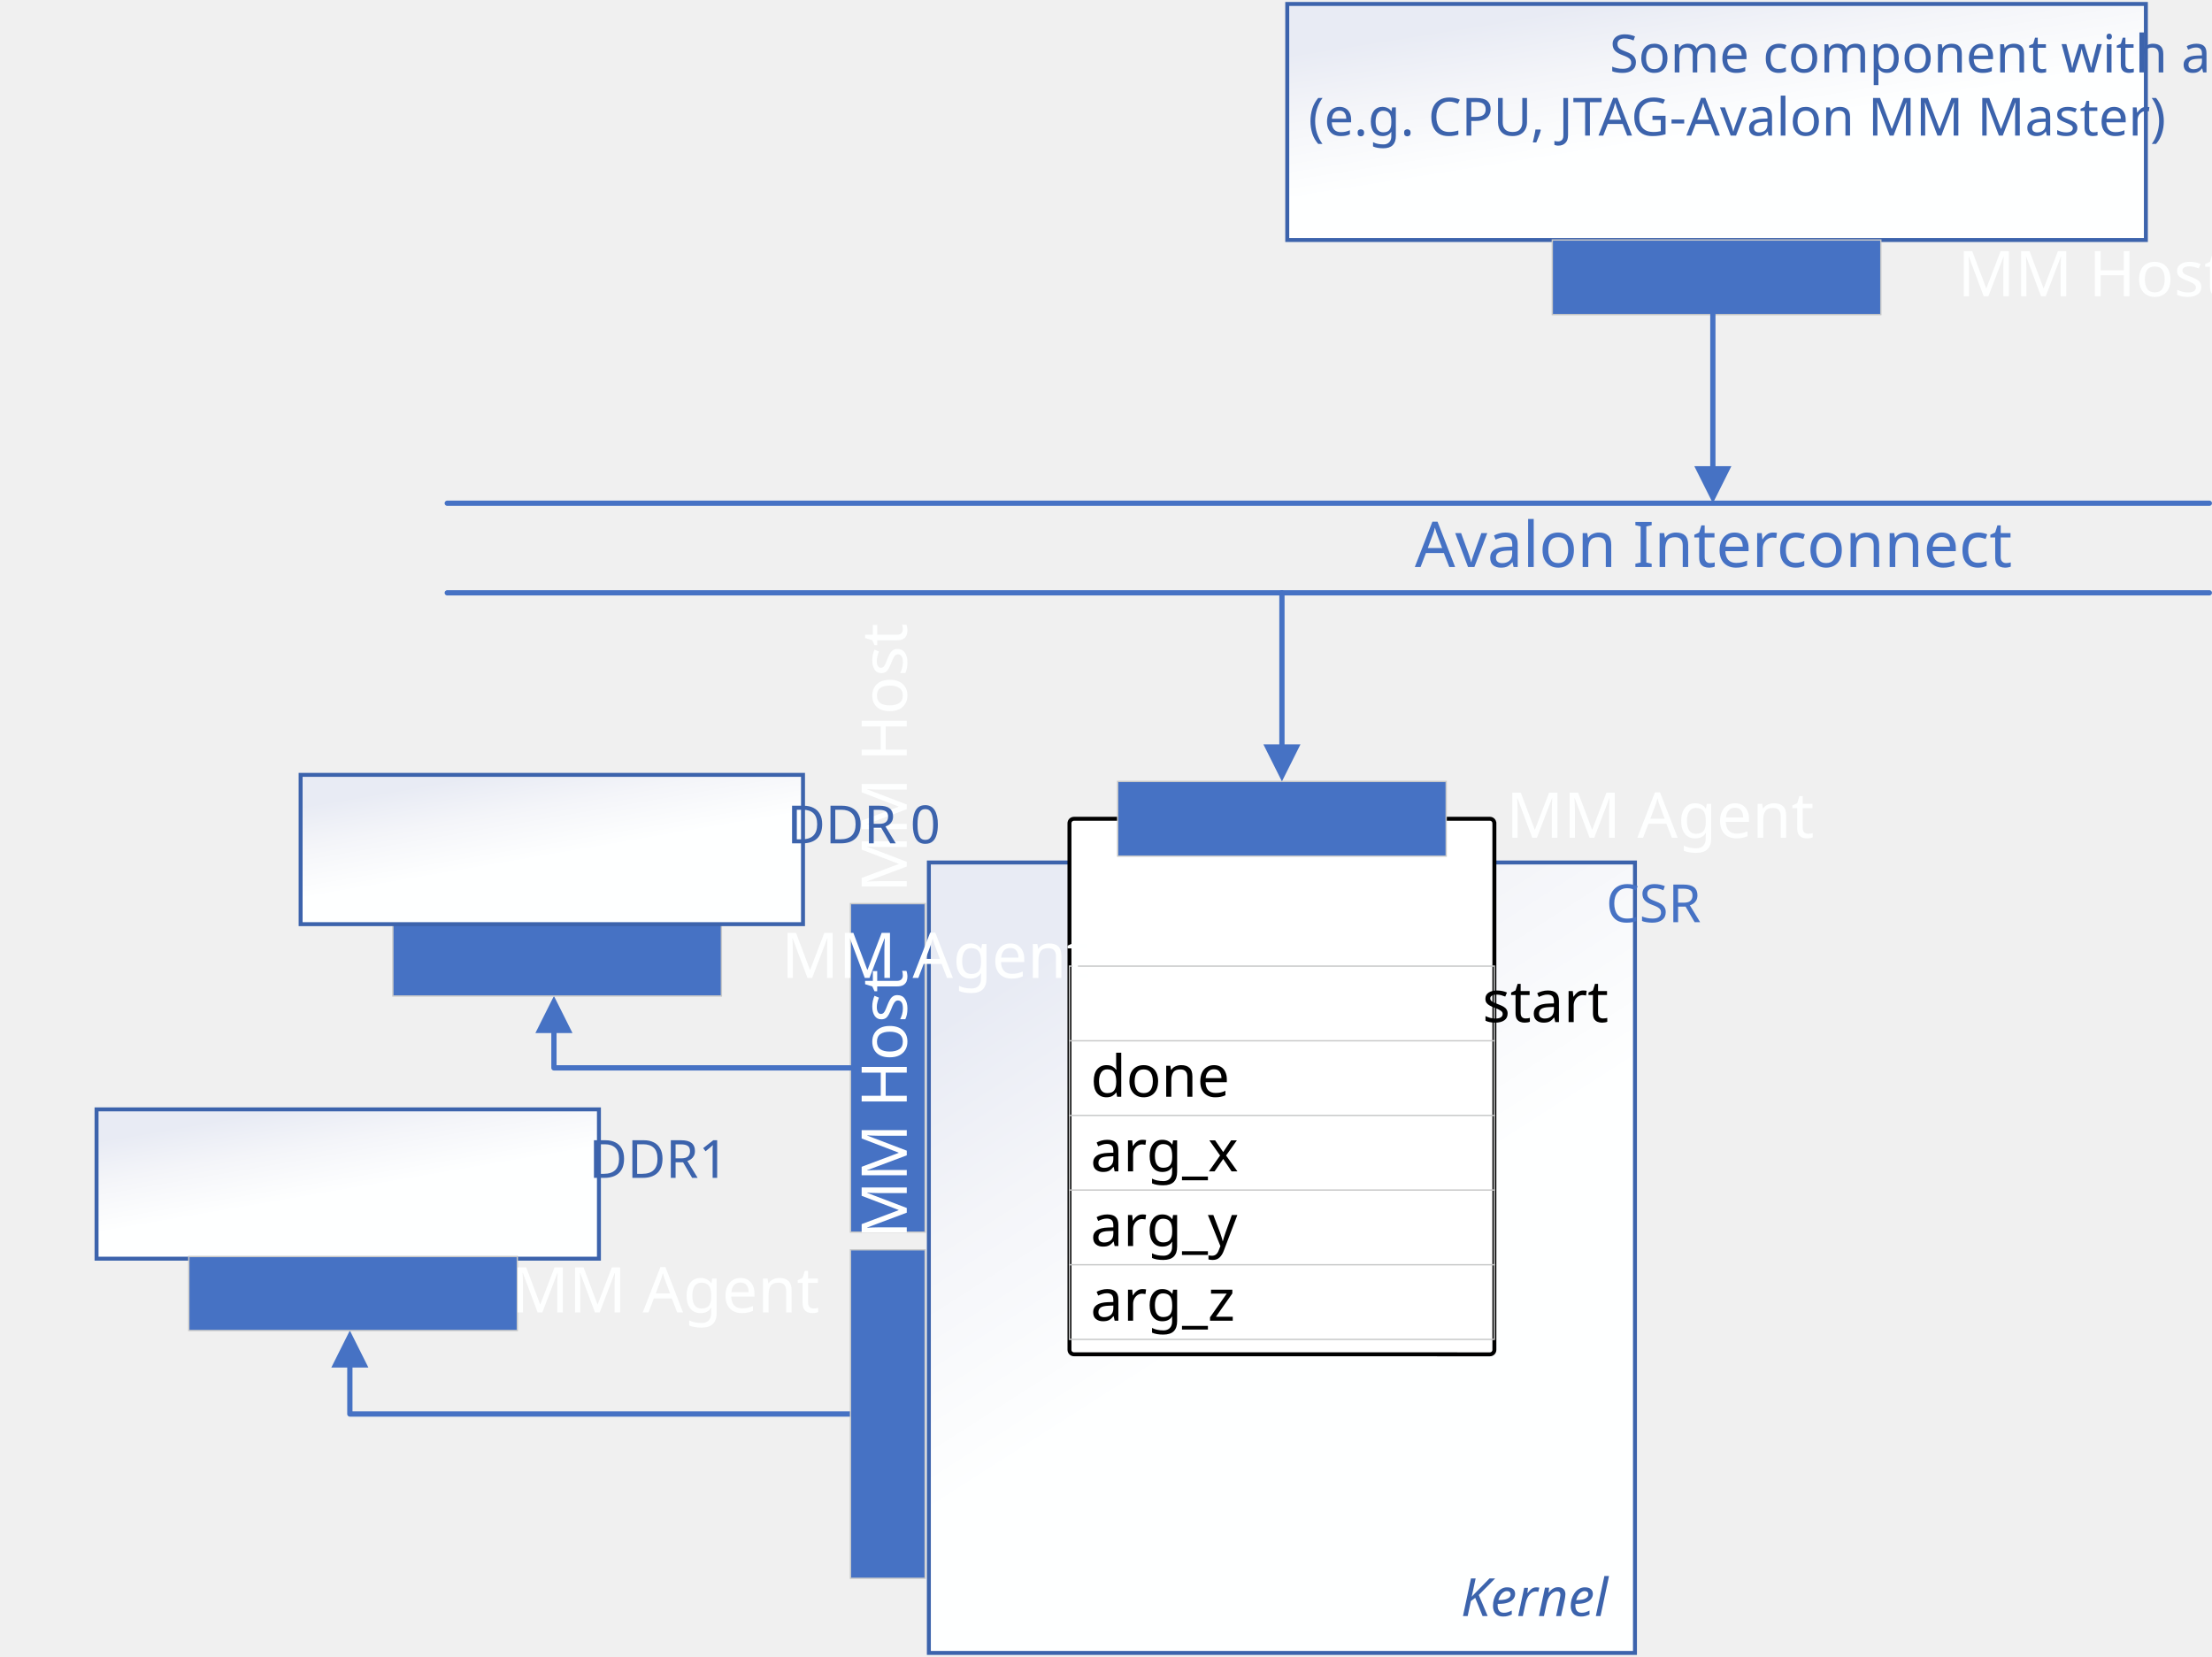
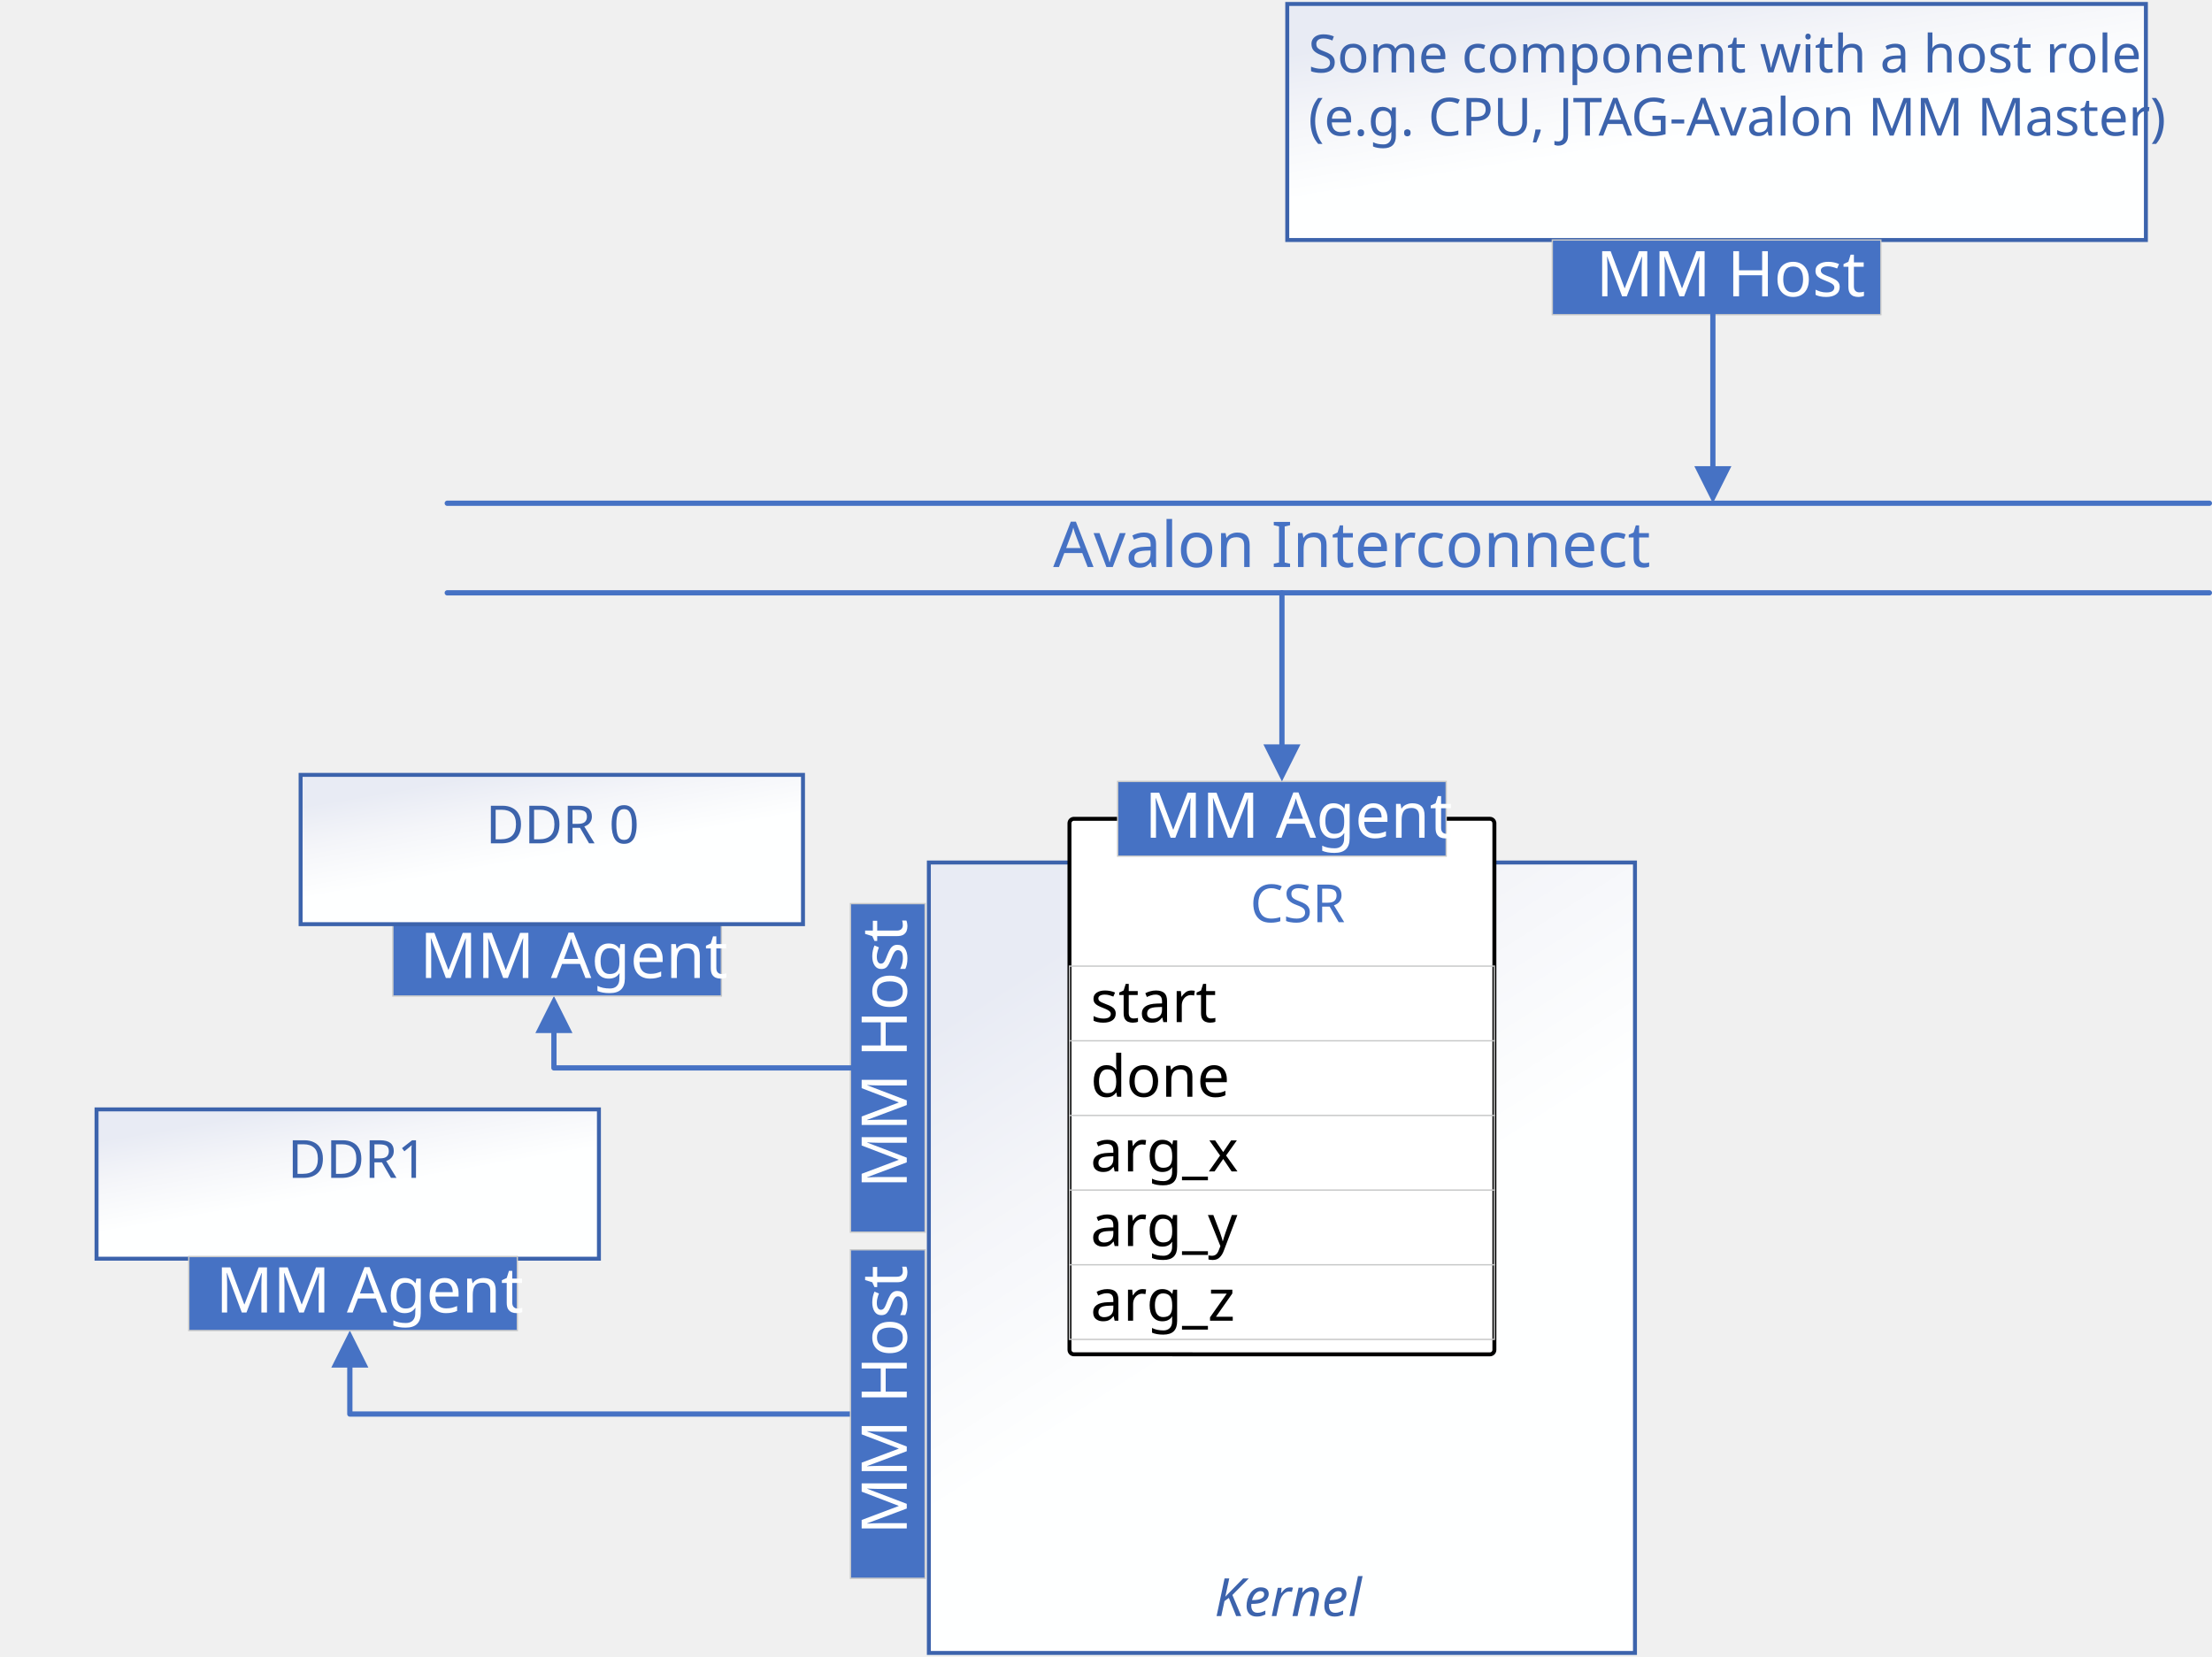
- <svg xmlns="http://www.w3.org/2000/svg" xmlns:ns1="http://schemas.microsoft.com/visio/2003/SVGExtensions/" xmlns:xlink="http://www.w3.org/1999/xlink" width="5.832in" height="4.369in" viewBox="0 0 419.89 314.564" xml:space="preserve" color-interpolation-filters="sRGB" class="st17">
-   <ns1:documentProperties ns1:langID="1033" ns1:metric="true" ns1:viewMarkup="false" />
-   <style type="text/css">
- 	
- 		.st1 {fill:url(#grad0-4);stroke:#3c63ac;stroke-width:0.75}
- 		.st2 {fill:#3c63ac;font-family:Calibri;font-size:0.833em;font-style:italic}
- 		.st3 {fill:#4672c4;stroke:#c7c8c8;stroke-width:0.25}
- 		.st4 {fill:#feffff;font-family:Calibri;font-size:1em}
- 		.st5 {marker-end:url(#mrkr4-14);stroke:#4672c4;stroke-linecap:round;stroke-linejoin:round;stroke-width:1}
- 		.st6 {fill:#4672c4;fill-opacity:1;stroke:#4672c4;stroke-opacity:1;stroke-width:0.284}
- 		.st7 {fill:#3c63ac;font-family:Calibri;font-size:0.833em}
- 		.st8 {font-size:1em}
- 		.st9 {fill:#ffffff;stroke:#000000;stroke-width:0.75}
- 		.st10 {fill:#4672c4;font-family:Calibri;font-size:0.833em}
- 		.st11 {fill:none}
- 		.st12 {stroke:#c7c8c8;stroke-width:0.25}
- 		.st13 {fill:#000000;font-family:Calibri;font-size:0.917em}
- 		.st14 {stroke:#4672c4;stroke-linecap:round;stroke-linejoin:round;stroke-width:1}
- 		.st15 {fill:none;stroke:none;stroke-width:0.25}
- 		.st16 {fill:#4672c4;font-family:Calibri;font-size:1em}
- 		.st17 {fill:none;fill-rule:evenodd;font-size:12px;overflow:visible;stroke-linecap:square;stroke-miterlimit:3}
- 	
- 	</style>
+ <svg xmlns="http://www.w3.org/2000/svg" xmlns:xlink="http://www.w3.org/1999/xlink" width="559.854" height="419.418" class="st17" color-interpolation-filters="sRGB" viewBox="0 0 419.89 314.564" xml:space="preserve">
+   <style type="text/css">.st1{fill:url(#grad0-4);stroke:#3c63ac;stroke-width:.75}.st2{fill:#3c63ac;font-family:Calibri;font-size:.833em;font-style:italic}.st3{fill:#4672c4;stroke:#c7c8c8;stroke-width:.25}.st4{fill:#feffff;font-family:Calibri;font-size:1em}.st5,.st6{stroke:#4672c4}.st5{marker-end:url(#mrkr4-14);stroke-linecap:round;stroke-linejoin:round;stroke-width:1}.st6{fill:#4672c4;fill-opacity:1;stroke-opacity:1;stroke-width:.284}.st7{fill:#3c63ac;font-family:Calibri;font-size:.833em}.st8{font-size:1em}.st9{fill:#fff;stroke:#000;stroke-width:.75}.st10{fill:#4672c4;font-family:Calibri;font-size:.833em}.st11{fill:none}.st12{stroke:#c7c8c8;stroke-width:.25}.st13{fill:#000;font-family:Calibri;font-size:.917em}.st14{stroke:#4672c4;stroke-linecap:round;stroke-linejoin:round;stroke-width:1}.st15{fill:none;stroke:none;stroke-width:.25}.st16{fill:#4672c4;font-family:Calibri;font-size:1em}.st17{fill:none;fill-rule:evenodd;font-size:12px;overflow:visible;stroke-linecap:square;stroke-miterlimit:3}</style>
  <defs id="Patterns_And_Gradients">
-     <linearGradient id="grad0-4" x1="0" y1="0" x2="1" y2="0" gradientTransform="rotate(60 0.5 0.5)">
+     <linearGradient id="grad0-4" x1="0" x2="1" y1="0" y2="0" gradientTransform="rotate(60 0.5 0.5)">
      <stop offset="0" stop-color="#e8ebf4" stop-opacity="1" />
-       <stop offset="0.24" stop-color="#f4f5f9" stop-opacity="1" />
-       <stop offset="0.54" stop-color="#feffff" stop-opacity="1" />
+       <stop offset=".24" stop-color="#f4f5f9" stop-opacity="1" />
+       <stop offset=".54" stop-color="#feffff" stop-opacity="1" />
    </linearGradient>
  </defs>
  <defs id="Markers">
    <g id="lend4">
-       <path d="M 2 1 L 0 0 L 2 -1 L 2 1 " style="stroke:none" />
+       <path d="M 2 1 L 0 0 L 2 -1 L 2 1" style="stroke:none" />
    </g>
-     <marker id="mrkr4-14" class="st6" ns1:arrowType="4" ns1:arrowSize="2" ns1:setback="7.04" refX="-7.04" orient="auto" markerUnits="strokeWidth" overflow="visible">
-       <use xlink:href="#lend4" transform="scale(-3.52,-3.52) " />
+     <marker id="mrkr4-14" class="st6" markerUnits="strokeWidth" orient="auto" overflow="visible" refX="-7.04">
+       <use transform="scale(-3.52,-3.52)" xlink:href="#lend4" />
    </marker>
  </defs>
-   <g ns1:mID="0" ns1:index="1" ns1:groupContext="foregroundPage">
-     <ns1:pageProperties ns1:drawingScale="0.0393701" ns1:pageScale="0.0393701" ns1:drawingUnits="24" ns1:shadowOffsetX="8.50394" ns1:shadowOffsetY="-8.50394" />
-     <ns1:layer ns1:name="Connector" ns1:index="0" />
-     <ns1:layer ns1:name="Movable Furnishings" ns1:index="1" />
-     <ns1:layer ns1:name="Furniture" ns1:index="2" />
-     <g id="shape1000-1" ns1:mID="1000" ns1:groupContext="shape" transform="translate(176.319,-0.75)">
-       <ns1:userDefs>
-         <ns1:ud ns1:nameU="visVersion" ns1:val="VT0(15):26" />
-       </ns1:userDefs>
-       <ns1:textBlock ns1:margins="rect(4,4,4,4)" ns1:tabSpace="42.5197" ns1:verticalAlign="2" />
-       <ns1:textRect cx="67.019" cy="239.531" width="134.04" height="150.067" />
-       <rect x="0" y="164.497" width="134.038" height="150.067" class="st1" />
-       <text x="54.21" y="307.56" class="st2" ns1:langID="1033">
-         <ns1:paragraph ns1:horizAlign="1" />
-         <ns1:tabList />Kernel</text>
+   <g>
+     <g id="shape1000-1" transform="translate(176.319,-0.75)">
+       <rect width="134.038" height="150.067" x="0" y="164.497" class="st1" />
+       <text x="54.21" y="307.56" class="st2">Kernel</text>
    </g>
-     <g id="shape1028-6" ns1:mID="1028" ns1:groupContext="shape" transform="translate(-138.953,233.922) rotate(-90)">
-       <ns1:textBlock ns1:margins="rect(4,4,4,4)" ns1:tabSpace="42.5197" />
-       <ns1:textRect cx="31.181" cy="307.477" width="62.37" height="14.173" />
-       <rect x="0" y="300.391" width="62.362" height="14.173" class="st3" />
-       <text x="8.31" y="311.08" class="st4" ns1:langID="1033">
-         <ns1:paragraph ns1:horizAlign="1" />
-         <ns1:tabList />MM Host</text>
+     <g id="shape1028-6" transform="translate(-138.953,233.922) rotate(-90)">
+       <rect width="62.362" height="14.173" x="0" y="300.391" class="st3" />
+       <text x="8.31" y="311.08" class="st4">MM Host</text>
    </g>
-     <g id="shape1029-9" ns1:mID="1029" ns1:groupContext="shape" ns1:layerMember="0" transform="translate(161.438,-111.562)">
+     <g id="shape1029-9" transform="translate(161.438,-111.562)">
      <path d="M0 314.3 L-56.29 314.3 L-56.29 307.69" class="st5" />
    </g>
-     <g id="group1031-15" transform="translate(244.351,-254.825)" ns1:mID="1031" ns1:groupContext="group">
-       <g id="shape1020-16" ns1:mID="1020" ns1:groupContext="shape" transform="translate(0,-14.1732)">
-         <ns1:userDefs>
-           <ns1:ud ns1:nameU="visVersion" ns1:val="VT0(15):26" />
-         </ns1:userDefs>
-         <ns1:textBlock ns1:margins="rect(4,4,4,4)" ns1:tabSpace="42.5197" ns1:verticalAlign="0" />
-         <ns1:textRect cx="81.496" cy="292.156" width="163" height="44.815" />
-         <rect x="0" y="269.749" width="162.992" height="44.815" class="st1" />
-         <text x="4" y="282.75" class="st7" ns1:langID="1033">
-           <ns1:paragraph />
-           <ns1:tabList />Some component with a host role <tspan x="4" dy="1.2em" class="st8">(e.g. CPU, JTAG</tspan>-Avalon MM Master)</text>
+     <g id="group1031-15" transform="translate(244.351,-254.825)">
+       <g id="shape1020-16" transform="translate(0,-14.1732)">
+         <rect width="162.992" height="44.815" x="0" y="269.749" class="st1" />
+         <text x="4" y="282.75" class="st7">Some component with a host role <tspan x="4" class="st8" dy="1.2em">(e.g. CPU, JTAG</tspan>-Avalon MM Master)</text>
      </g>
-       <g id="shape1021-21" ns1:mID="1021" ns1:groupContext="shape" transform="translate(50.315,0)">
-         <ns1:textBlock ns1:margins="rect(4,4,4,4)" ns1:tabSpace="42.5197" />
-         <ns1:textRect cx="31.181" cy="307.477" width="62.37" height="14.173" />
-         <rect x="0" y="300.391" width="62.362" height="14.173" class="st3" />
-         <text x="8.31" y="311.08" class="st4" ns1:langID="1033">
-           <ns1:paragraph ns1:horizAlign="1" />
-           <ns1:tabList />MM Host</text>
+       <g id="shape1021-21" transform="translate(50.315,0)">
+         <rect width="62.362" height="14.173" x="0" y="300.391" class="st3" />
+         <text x="8.31" y="311.08" class="st4">MM Host</text>
      </g>
    </g>
-     <g id="group1035-24" transform="translate(203.01,-57.4429)" ns1:mID="1035" ns1:groupContext="group">
-       <g id="group1034-25" ns1:mID="1034" ns1:groupContext="group">
-         <g id="shape1033-26" ns1:mID="1033" ns1:groupContext="shape" ns1:layerMember="1;2">
-           <ns1:custProps>
-             <ns1:cp ns1:nameU="ShapeClass" ns1:lbl="Shape class" ns1:invis="true" ns1:langID="1033" ns1:val="VT4(Asset)" />
-             <ns1:cp ns1:nameU="ShapeType" ns1:lbl="Shape type" ns1:invis="true" ns1:langID="1033" ns1:val="VT4(Furniture)" />
-             <ns1:cp ns1:nameU="SubShapeType" ns1:lbl="Subshape type" ns1:invis="true" ns1:langID="1033" ns1:val="VT4(Worksurface)" />
-             <ns1:cp ns1:nameU="ID" ns1:lbl="ID" ns1:type="0" ns1:invis="false" ns1:langID="1033" />
-             <ns1:cp ns1:nameU="Name" ns1:lbl="Name" ns1:type="0" ns1:invis="false" ns1:langID="1033" />
-             <ns1:cp ns1:nameU="Department" ns1:lbl="Department" ns1:type="0" ns1:invis="false" ns1:langID="1033" />
-             <ns1:cp ns1:nameU="BelongsTo" ns1:lbl="Belongs to" ns1:type="0" ns1:invis="true" ns1:langID="1033" />
-             <ns1:cp ns1:nameU="Modify" ns1:lbl="Modified" ns1:type="5" ns1:invis="false" ns1:langID="1033" />
-             <ns1:cp ns1:nameU="AssetNumber" ns1:lbl="Asset number" ns1:type="0" ns1:invis="false" ns1:langID="1033" />
-             <ns1:cp ns1:nameU="SerialNumber" ns1:lbl="Serial number" ns1:type="0" ns1:invis="false" ns1:langID="1033" />
-             <ns1:cp ns1:nameU="ProductDescription" ns1:lbl="Product description" ns1:type="0" ns1:invis="false" ns1:langID="1033" />
-             <ns1:cp ns1:nameU="PurchaseDate" ns1:lbl="Purchase date" ns1:type="5" ns1:invis="false" ns1:langID="1033" />
-             <ns1:cp ns1:nameU="ProductNumber" ns1:lbl="Product number" ns1:type="0" ns1:langID="1033" />
-             <ns1:cp ns1:nameU="BaseElevation" ns1:lbl="Base elevation" ns1:type="2" ns1:langID="1033" />
-           </ns1:custProps>
-           <ns1:userDefs>
-             <ns1:ud ns1:nameU="AntiScale" ns1:val="VT0(0):26" />
-             <ns1:ud ns1:nameU="HasText" ns1:val="VT0(0):5" />
-             <ns1:ud ns1:nameU="3D_type" ns1:val="VT0(1):26" />
-             <ns1:ud ns1:nameU="3D_model_id" ns1:val="VT4(table module)" />
-             <ns1:ud ns1:nameU="visFMName" />
-             <ns1:ud ns1:nameU="visVersion" ns1:val="VT0(16):26" />
-             <ns1:ud ns1:nameU="SolSH" ns1:val="VT4({5D50005D-537C-4738-9C46-130C74335A6D})" />
-             <ns1:ud ns1:nameU="ShapeClass" ns1:prompt="Asset" ns1:val="VT0(2):26" />
-             <ns1:ud ns1:nameU="ShapeType" ns1:prompt="Furniture" ns1:val="VT0(21):26" />
-             <ns1:ud ns1:nameU="SubShapeType" ns1:prompt="Worksurface" ns1:val="VT0(97):26" />
-             <ns1:ud ns1:nameU="CornerLockDiag" ns1:prompt="" ns1:val="VT0(0):5" />
-             <ns1:ud ns1:nameU="CornerLockHoriz" ns1:prompt="" ns1:val="VT0(0):5" />
-             <ns1:ud ns1:nameU="CornerLockVert" ns1:prompt="" ns1:val="VT0(0):5" />
-             <ns1:ud ns1:nameU="TopRightOffset" ns1:prompt="" ns1:val="VT0(0.28127705005699):24" />
-             <ns1:ud ns1:nameU="HasText" ns1:prompt="" ns1:val="VT0(1):5" />
-             <ns1:ud ns1:nameU="TopRightOffset" ns1:prompt="" ns1:val="VT0(0.01176977605201):1" />
-           </ns1:userDefs>
-           <ns1:textBlock ns1:margins="rect(0,0,0,0)" ns1:tabSpace="42.5197" ns1:verticalAlign="0" />
-           <ns1:textRect cx="40.841" cy="229.524" width="19.89" height="12.004" />
-           <path d="M80.66 313.72 a0.847 0.847 0 0 1 -0.847 0.847 L0.85 314.56 a0.847 0.847 0 0 1 -0.847          -0.847 L0 213.74 a0.847 0.847 0 0 1 0.847 -0.847 L79.81 212.89 a0.847 0.847          0 0 1 0.847 0.847 L80.66 213.74 L80.66 313.72 Z" class="st9" />
-           <text x="34.29" y="232.52" class="st10" ns1:langID="1033">
-             <ns1:paragraph ns1:horizAlign="1" />
-             <ns1:tabList />CSR</text>
+     <g id="group1035-24" transform="translate(203.01,-57.4429)">
+       <g id="group1034-25">
+         <g id="shape1033-26">
+           <path d="M80.66 313.72 a0.847 0.847 0 0 1 -0.847 0.847 L0.85 314.56 a0.847 0.847 0 0 1 -0.847 -0.847 L0 213.74 a0.847 0.847 0 0 1 0.847 -0.847 L79.81 212.89 a0.847 0.847 0 0 1 0.847 0.847 L80.66 213.74 L80.66 313.72 Z" class="st9" />
+           <text x="34.29" y="232.52" class="st10">CSR</text>
        </g>
-         <g id="shape1032-29" ns1:mID="1032" ns1:groupContext="shape">
-           <ns1:userDefs>
-             <ns1:ud ns1:nameU="AntiScale" ns1:val="VT0(1):26" />
-             <ns1:ud ns1:nameU="visVersion" ns1:val="VT0(15):26" />
-           </ns1:userDefs>
-           <ns1:textBlock ns1:margins="rect(0,4,4,4)" ns1:tabSpace="42.5197" ns1:verticalAlign="0" />
-           <ns1:textRect cx="40.328" cy="276.296" width="80.66" height="70.866" />
+         <g id="shape1032-29">
          <path d="M0 311.73 L80.66 311.73 L80.66 240.86 L0 240.86 L0 311.73 Z" class="st11" />
          <path d="M0 311.73 L80.66 311.73 L80.66 240.86 L0 240.86 L0 311.73" class="st12" />
          <path d="M0 255.04 L80.66 255.04" class="st12" />
          <path d="M0 269.21 L80.66 269.21" class="st12" />
          <path d="M0 283.38 L80.66 283.38" class="st12" />
          <path d="M0 297.56 L80.66 297.56" class="st12" />
-           <text x="4" y="251.49" class="st13" ns1:langID="1033">
-             <ns1:paragraph ns1:spLine="0.19685" />
-             <ns1:tabList />start<ns1:newlineChar />
-             <tspan x="4" dy="1.288em" class="st8">done<ns1:newlineChar />
-             </tspan>
-             <tspan x="4" dy="1.288em" class="st8">arg_x<ns1:newlineChar />
-             </tspan>
-             <tspan x="4" dy="1.288em" class="st8">arg_y<ns1:newlineChar />
-             </tspan>
-             <tspan x="4" dy="1.288em" class="st8">arg_z</tspan>
+           <text x="4" y="251.49" class="st13">start<tspan x="4" class="st8" dy="1.288em">done</tspan>
+             <tspan x="4" class="st8" dy="1.288em">arg_x</tspan>
+             <tspan x="4" class="st8" dy="1.288em">arg_y</tspan>
+             <tspan x="4" class="st8" dy="1.288em">arg_z</tspan>
          </text>
        </g>
      </g>
-       <g id="shape1004-41" ns1:mID="1004" ns1:groupContext="shape" transform="translate(9.14735,-94.5861)">
-         <ns1:textBlock ns1:margins="rect(4,4,4,4)" ns1:tabSpace="42.5197" />
-         <ns1:textRect cx="31.181" cy="307.477" width="62.37" height="14.173" />
-         <rect x="0" y="300.391" width="62.362" height="14.173" class="st3" />
-         <text x="5.12" y="311.08" class="st4" ns1:langID="1033">
-           <ns1:paragraph ns1:horizAlign="1" />
-           <ns1:tabList />MM Agent</text>
+       <g id="shape1004-41" transform="translate(9.14735,-94.5861)">
+         <rect width="62.362" height="14.173" x="0" y="300.391" class="st3" />
+         <text x="5.12" y="311.08" class="st4">MM Agent</text>
      </g>
    </g>
-     <g id="shape1040-44" ns1:mID="1040" ns1:groupContext="shape" ns1:layerMember="0" transform="translate(236.252,-202.01)">
+     <g id="shape1040-44" transform="translate(236.252,-202.01)">
      <path d="M7.09 314.56 L7.09 343.33" class="st5" />
    </g>
-     <g id="shape1042-49" ns1:mID="1042" ns1:groupContext="shape" ns1:layerMember="0" transform="translate(318.052,-254.825)">
+     <g id="shape1042-49" transform="translate(318.052,-254.825)">
      <path d="M7.09 314.56 L7.09 343.33" class="st5" />
    </g>
-     <g id="shape1055-54" ns1:mID="1055" ns1:groupContext="shape" ns1:layerMember="0" transform="translate(161.438,-46.1043)">
+     <g id="shape1055-54" transform="translate(161.438,-46.1043)">
      <path d="M0 314.56 L-95.03 314.56 L-95.03 305.74" class="st5" />
    </g>
-     <g id="group1057-59" transform="translate(-2.39808E-14,-61.9644)" ns1:mID="1057" ns1:groupContext="group">
-       <g id="shape1059-60" ns1:mID="1059" ns1:groupContext="shape" transform="translate(18.3239,-13.6342)">
-         <ns1:userDefs>
-           <ns1:ud ns1:nameU="visVersion" ns1:val="VT0(15):26" />
-         </ns1:userDefs>
-         <ns1:textBlock ns1:margins="rect(4,4,4,4)" ns1:tabSpace="42.5197" ns1:verticalAlign="0" />
-         <ns1:textRect cx="47.683" cy="300.391" width="95.37" height="28.346" />
-         <rect x="0" y="286.217" width="95.366" height="28.346" class="st1" />
-         <text x="36.28" y="299.22" class="st7" ns1:langID="1033">
-           <ns1:paragraph ns1:horizAlign="1" />
-           <ns1:tabList />DDR1</text>
+     <g id="group1057-59" transform="translate(-2.39808E-14,-61.9644)">
+       <g id="shape1059-60" transform="translate(18.3239,-13.6342)">
+         <rect width="95.366" height="28.346" x="0" y="286.217" class="st1" />
+         <text x="36.28" y="299.22" class="st7">DDR1</text>
      </g>
    </g>
-     <g id="group1060-64" transform="translate(38.7379,-125.474)" ns1:mID="1060" ns1:groupContext="group">
-       <g id="shape1061-65" ns1:mID="1061" ns1:groupContext="shape" transform="translate(35.838,2.84217E-13)">
-         <ns1:textBlock ns1:margins="rect(4,4,4,4)" ns1:tabSpace="42.5197" />
-         <ns1:textRect cx="31.181" cy="307.541" width="62.37" height="14.045" />
-         <rect x="0" y="300.519" width="62.362" height="14.045" class="st3" />
-         <text x="5.12" y="311.14" class="st4" ns1:langID="1033">
-           <ns1:paragraph ns1:horizAlign="1" />
-           <ns1:tabList />MM Agent</text>
+     <g id="group1060-64" transform="translate(38.7379,-125.474)">
+       <g id="shape1061-65" transform="translate(35.838,2.84217E-13)">
+         <rect width="62.362" height="14.045" x="0" y="300.519" class="st3" />
+         <text x="5.12" y="311.14" class="st4">MM Agent</text>
      </g>
-       <g id="shape1062-68" ns1:mID="1062" ns1:groupContext="shape" transform="translate(18.3239,-13.6342)">
-         <ns1:userDefs>
-           <ns1:ud ns1:nameU="visVersion" ns1:val="VT0(15):26" />
-         </ns1:userDefs>
-         <ns1:textBlock ns1:margins="rect(4,4,4,4)" ns1:tabSpace="42.5197" ns1:verticalAlign="0" />
-         <ns1:textRect cx="47.683" cy="300.391" width="95.37" height="28.346" />
-         <rect x="0" y="286.217" width="95.366" height="28.346" class="st1" />
-         <text x="35.15" y="299.22" class="st7" ns1:langID="1033">
-           <ns1:paragraph ns1:horizAlign="1" />
-           <ns1:tabList />DDR 0</text>
+       <g id="shape1062-68" transform="translate(18.3239,-13.6342)">
+         <rect width="95.366" height="28.346" x="0" y="286.217" class="st1" />
+         <text x="35.15" y="299.22" class="st7">DDR 0</text>
      </g>
    </g>
-     <g id="group1063-72" transform="translate(84.9021,-202.01)" ns1:mID="1063" ns1:groupContext="group">
-       <g id="shape1064-73" ns1:mID="1064" ns1:groupContext="shape">
+     <g id="group1063-72" transform="translate(84.9021,-202.01)">
+       <g id="shape1064-73">
        <path d="M0 314.56 L334.49 314.56" class="st14" />
      </g>
-       <g id="shape1065-76" ns1:mID="1065" ns1:groupContext="shape" transform="translate(0,-17.0079)">
+       <g id="shape1065-76" transform="translate(0,-17.0079)">
        <path d="M0 314.56 L334.49 314.56" class="st14" />
      </g>
-       <g id="shape1066-79" ns1:mID="1066" ns1:groupContext="shape" transform="translate(90.7087,-5.68434E-14)">
-         <ns1:textBlock ns1:margins="rect(4,4,4,4)" ns1:tabSpace="42.5197" />
-         <ns1:textRect cx="73.701" cy="306.06" width="147.41" height="17.008" />
-         <rect x="0" y="297.556" width="147.402" height="17.008" class="st15" />
-         <text x="24.31" y="309.66" class="st16" ns1:langID="4105">
-           <ns1:paragraph ns1:horizAlign="1" />
-           <ns1:tabList />Avalon Interconnect</text>
+       <g id="shape1066-79" transform="translate(90.7087,-5.68434E-14)">
+         <rect width="147.402" height="17.008" x="0" y="297.556" class="st15" />
+         <text x="24.31" y="309.66" class="st16">Avalon Interconnect</text>
      </g>
    </g>
-     <g id="shape1067-82" ns1:mID="1067" ns1:groupContext="shape" transform="translate(-138.953,299.641) rotate(-90)">
-       <ns1:textBlock ns1:margins="rect(4,4,4,4)" ns1:tabSpace="42.5197" />
-       <ns1:textRect cx="31.181" cy="307.477" width="62.37" height="14.173" />
-       <rect x="0" y="300.391" width="62.362" height="14.173" class="st3" />
-       <text x="8.31" y="311.08" class="st4" ns1:langID="1033">
-         <ns1:paragraph ns1:horizAlign="1" />
-         <ns1:tabList />MM Host</text>
+     <g id="shape1067-82" transform="translate(-138.953,299.641) rotate(-90)">
+       <rect width="62.362" height="14.173" x="0" y="300.391" class="st3" />
+       <text x="8.31" y="311.08" class="st4">MM Host</text>
    </g>
-     <g id="shape1068-85" ns1:mID="1068" ns1:groupContext="shape" transform="translate(35.838,-61.9644)">
-       <ns1:textBlock ns1:margins="rect(4,4,4,4)" ns1:tabSpace="42.5197" />
-       <ns1:textRect cx="31.181" cy="307.541" width="62.37" height="14.045" />
-       <rect x="0" y="300.519" width="62.362" height="14.045" class="st3" />
-       <text x="5.12" y="311.14" class="st4" ns1:langID="1033">
-         <ns1:paragraph ns1:horizAlign="1" />
-         <ns1:tabList />MM Agent</text>
+     <g id="shape1068-85" transform="translate(35.838,-61.9644)">
+       <rect width="62.362" height="14.045" x="0" y="300.519" class="st3" />
+       <text x="5.12" y="311.14" class="st4">MM Agent</text>
    </g>
  </g>
</svg>
